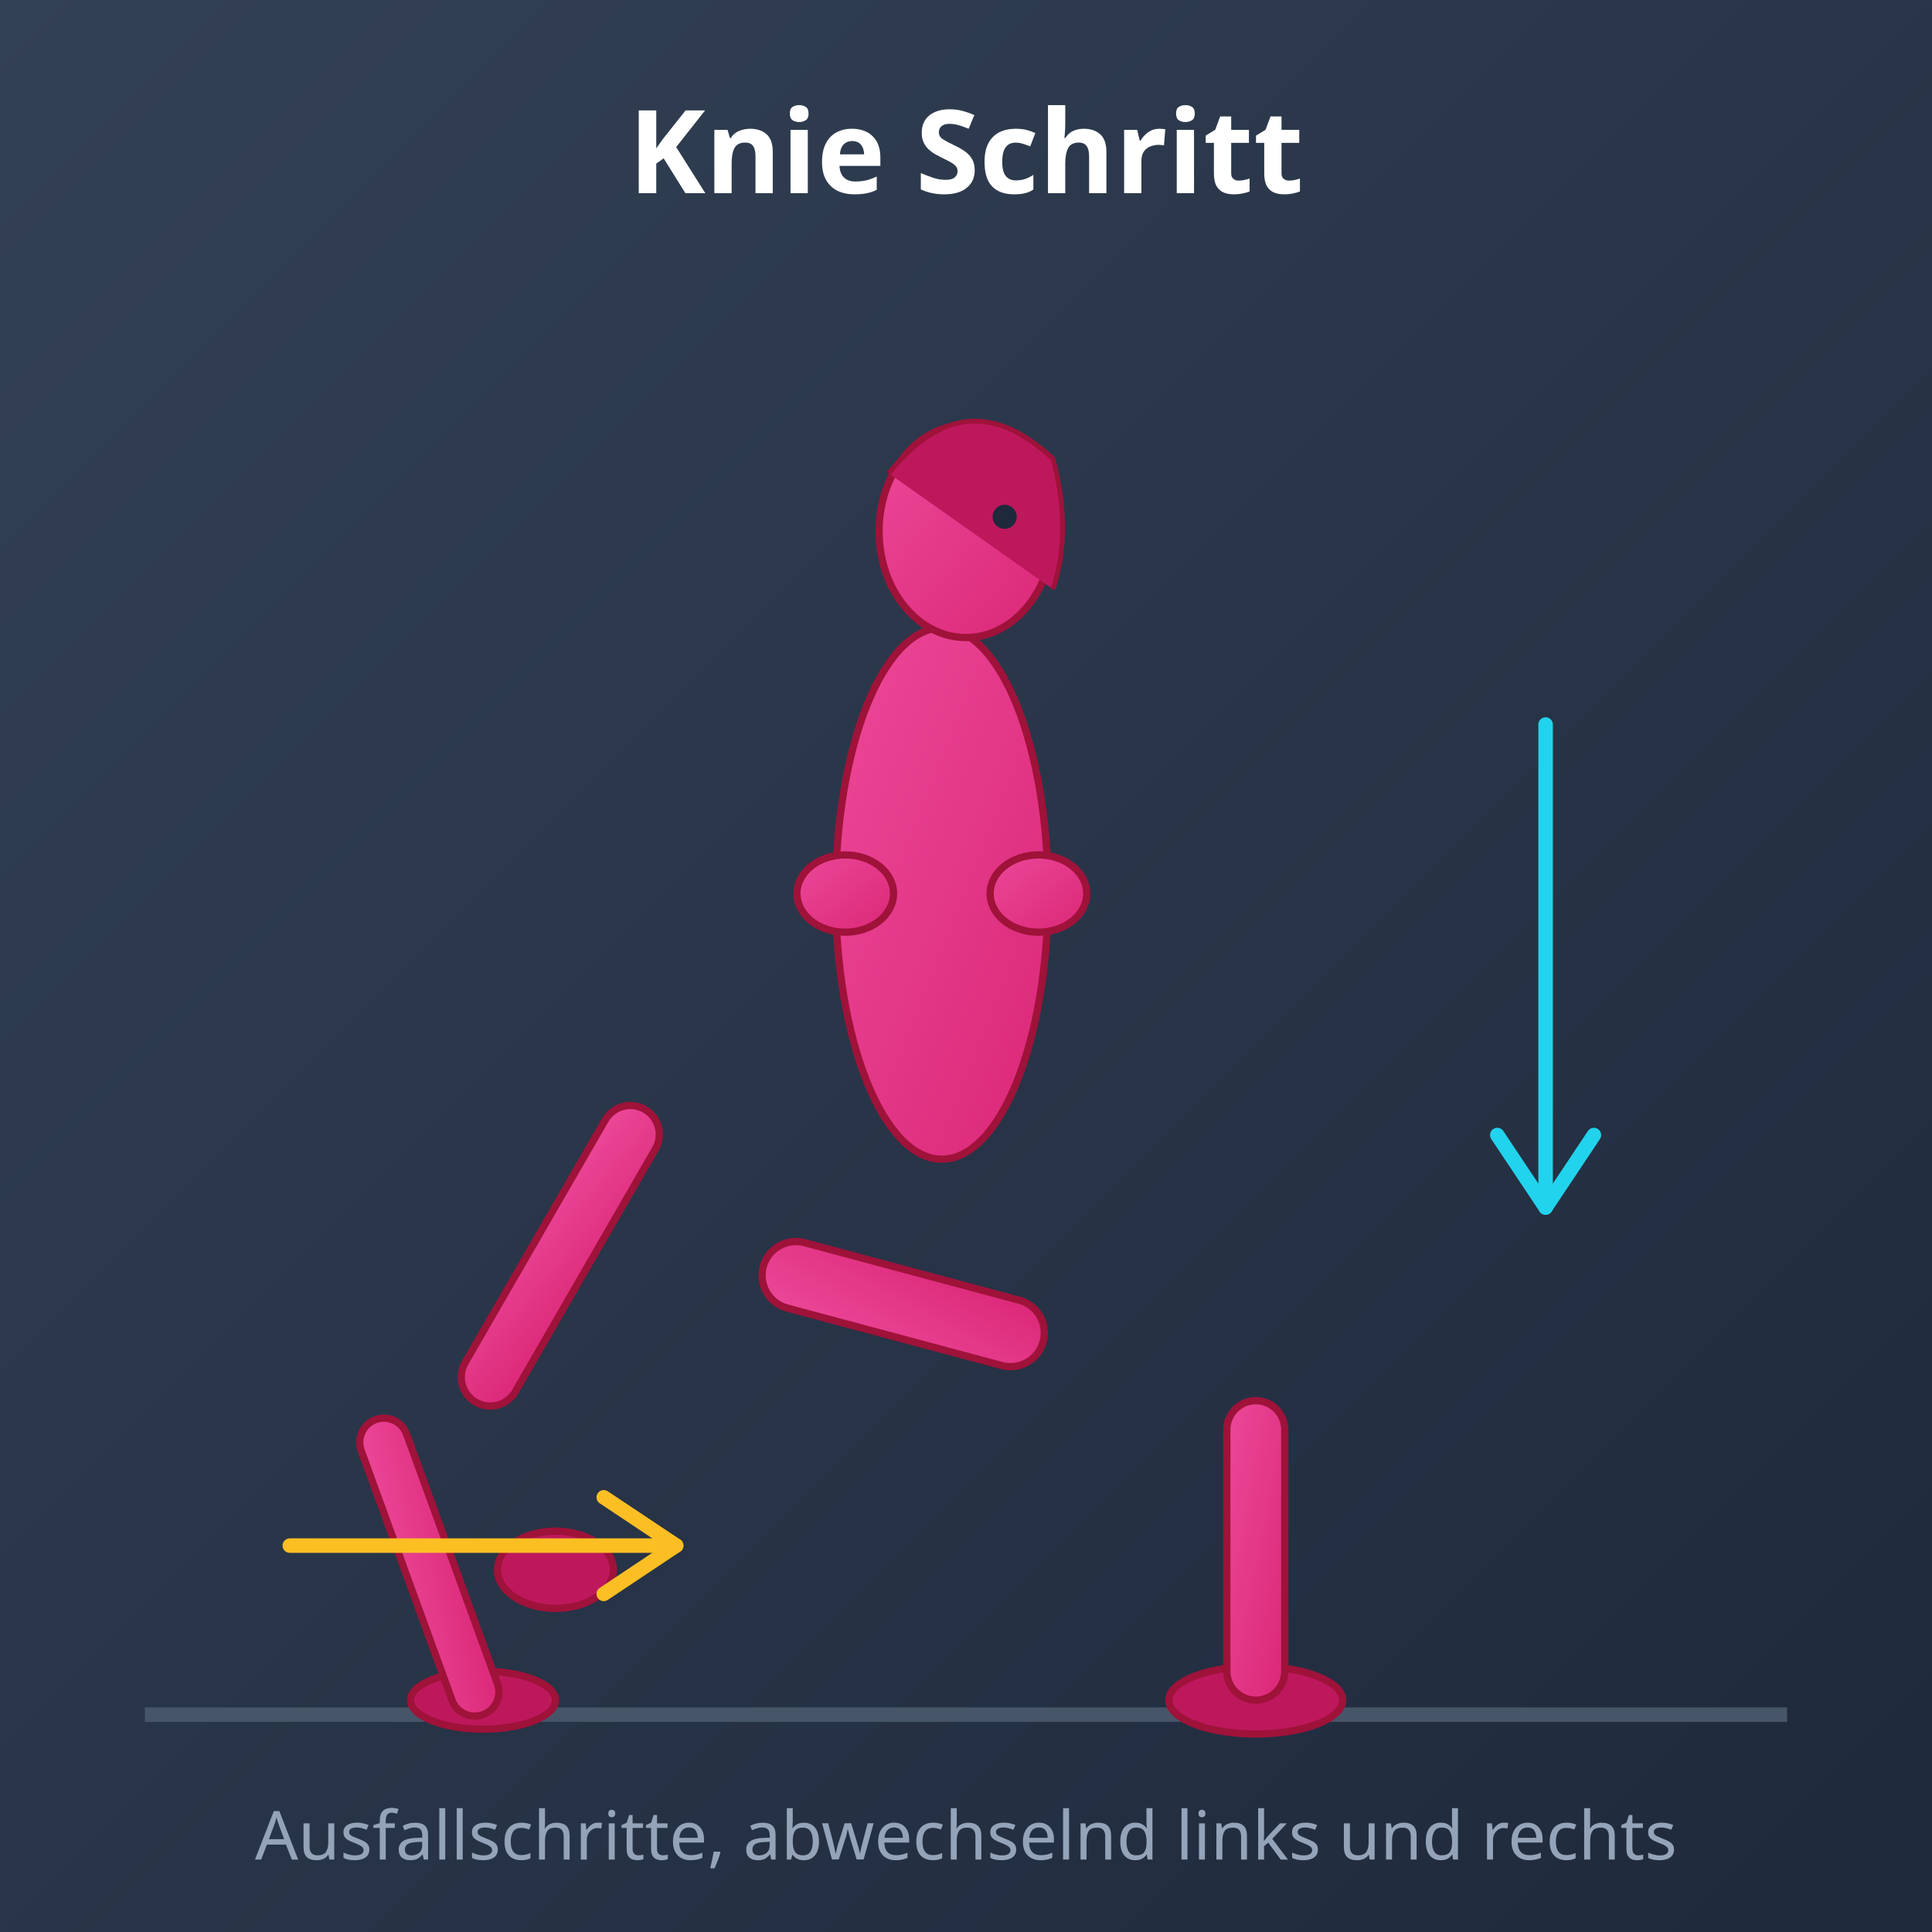
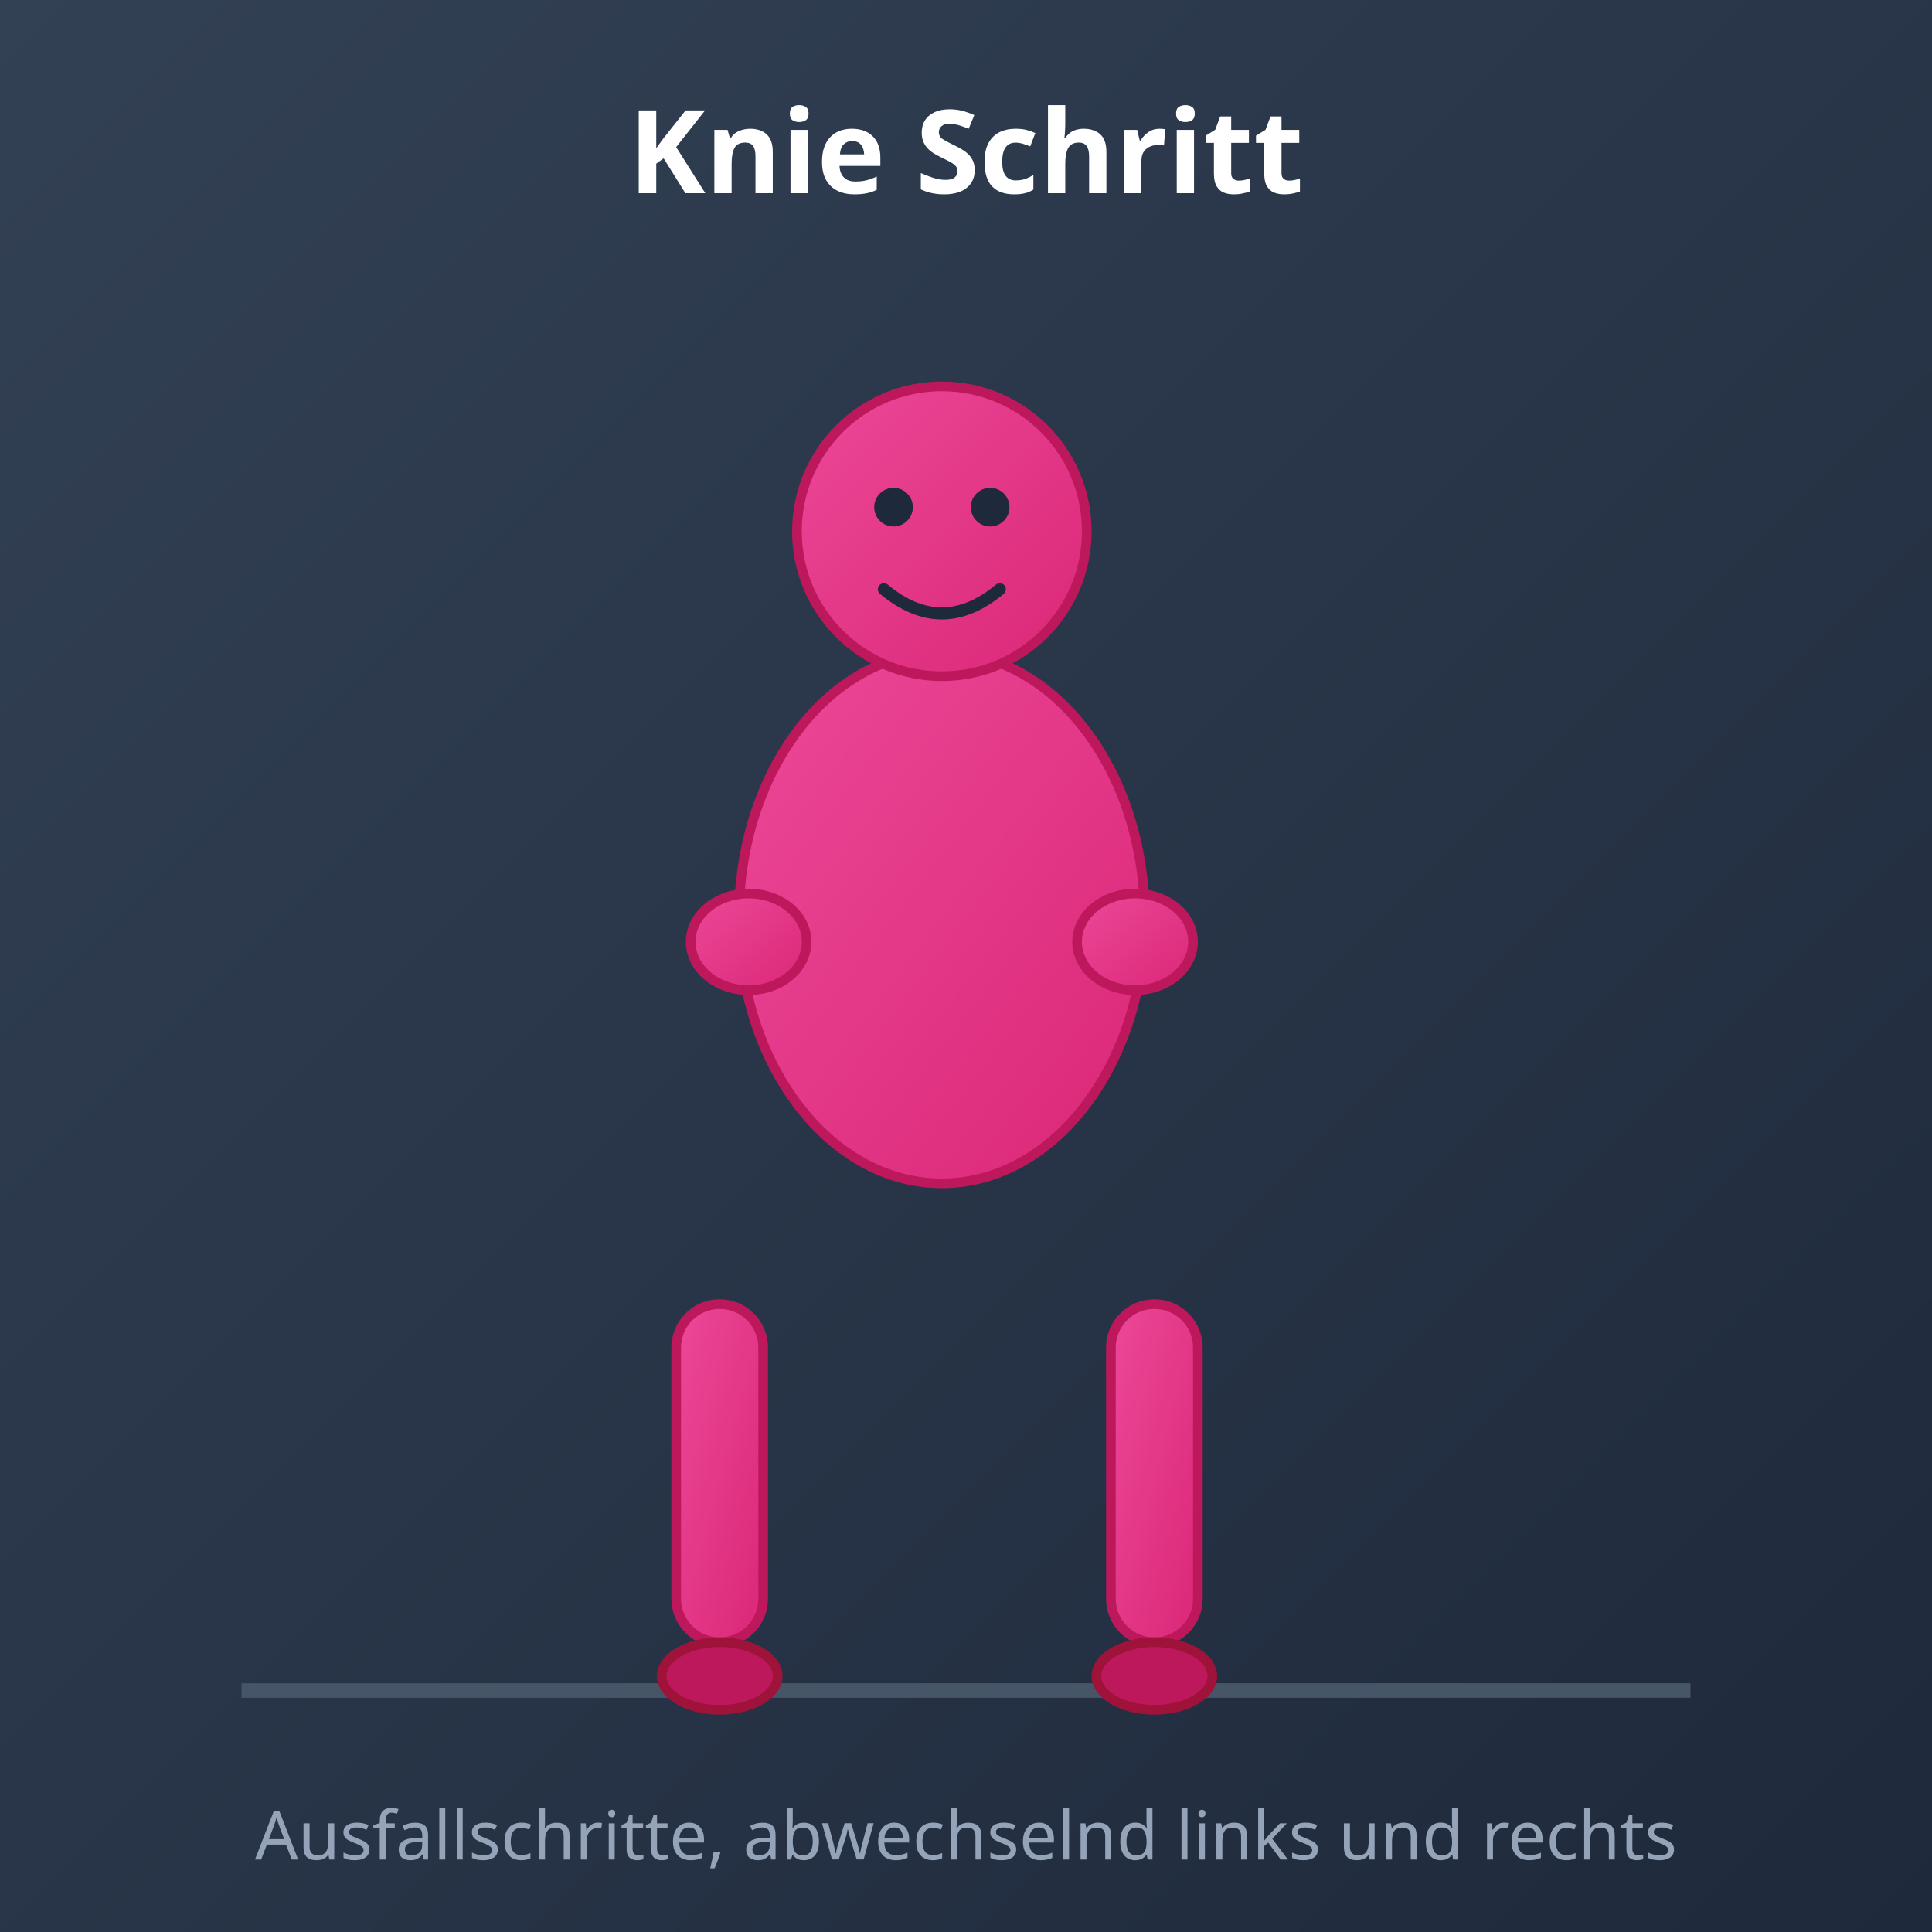
<svg xmlns="http://www.w3.org/2000/svg" width="400" height="400" viewBox="0 0 400 400">
  <defs>
    <linearGradient id="bgLunge" x1="0%" y1="0%" x2="100%" y2="100%">
      <stop offset="0%" style="stop-color:#334155;stop-opacity:1" />
      <stop offset="100%" style="stop-color:#1e293b;stop-opacity:1" />
    </linearGradient>
    <linearGradient id="bodyLunge" x1="0%" y1="0%" x2="100%" y2="100%">
      <stop offset="0%" style="stop-color:#ec4899;stop-opacity:1" />
      <stop offset="100%" style="stop-color:#db2777;stop-opacity:1" />
    </linearGradient>
  </defs>
  <rect width="400" height="400" fill="url(#bgLunge)" />
  <text x="200" y="40" font-family="system-ui" font-size="24" font-weight="bold" fill="#ffffff" text-anchor="middle">Knie Schritt</text>
-   <line x1="30" y1="355" x2="370" y2="355" stroke="#475569" stroke-width="3" />
-   <ellipse cx="100" cy="352" rx="15" ry="6" fill="#be185d" stroke="#9f1239" stroke-width="1.5" />
-   <rect x="95" y="290" width="10" height="65" rx="5" fill="url(#bodyLunge)" stroke="#9f1239" stroke-width="1.5" transform="rotate(-20 100 355)" />
-   <rect x="110" y="225" width="12" height="70" rx="6" fill="url(#bodyLunge)" stroke="#9f1239" stroke-width="1.5" transform="rotate(30 116 260)" />
-   <ellipse cx="115" cy="325" rx="12" ry="8" fill="#be185d" stroke="#9f1239" stroke-width="1.5" />
-   <ellipse cx="260" cy="352" rx="18" ry="7" fill="#be185d" stroke="#9f1239" stroke-width="1.5" />
-   <rect x="254" y="290" width="12" height="62" rx="6" fill="url(#bodyLunge)" stroke="#9f1239" stroke-width="1.5" />
-   <rect x="180" y="240" width="14" height="60" rx="7" fill="url(#bodyLunge)" stroke="#9f1239" stroke-width="1.5" transform="rotate(-75 187 270)" />
-   <ellipse cx="195" cy="185" rx="22" ry="55" fill="url(#bodyLunge)" stroke="#9f1239" stroke-width="1.5" />
-   <ellipse cx="200" cy="110" rx="18" ry="22" fill="url(#bodyLunge)" stroke="#9f1239" stroke-width="1.5" />
-   <path d="M 184 98 Q 200 78 218 95 Q 222 110 218 122" fill="#be185d" stroke="#9f1239" stroke-width="1" />
-   <circle cx="208" cy="107" r="2.5" fill="#1e293b" />
-   <ellipse cx="175" cy="185" rx="10" ry="8" fill="url(#bodyLunge)" stroke="#9f1239" stroke-width="1.5" />
-   <ellipse cx="215" cy="185" rx="10" ry="8" fill="url(#bodyLunge)" stroke="#9f1239" stroke-width="1.5" />
-   <path d="M 320 150 L 320 250" stroke="#22d3ee" stroke-width="3" fill="none" stroke-linecap="round">
-     <animate attributeName="opacity" values="1;0.3;1" dur="2.5s" repeatCount="indefinite" />
+   <line x1="50" y1="350" x2="350" y2="350" stroke="#475569" stroke-width="3" />
+   <rect x="140" y="270" width="18" height="70" rx="9" fill="url(#bodyLunge)" stroke="#be185d" stroke-width="2">
+     <animateTransform attributeName="transform" type="rotate" values="20 149 290; -20 149 290; 20 149 290" dur="2s" repeatCount="indefinite" />
+   </rect>
+   <ellipse cx="149" cy="347" rx="12" ry="7" fill="#be185d" stroke="#9f1239" stroke-width="2">
+     <animate attributeName="cx" values="165;135;165" dur="2s" repeatCount="indefinite" />
+   </ellipse>
+   <rect x="230" y="270" width="18" height="70" rx="9" fill="url(#bodyLunge)" stroke="#be185d" stroke-width="2">
+     <animateTransform attributeName="transform" type="rotate" values="-20 239 290; 20 239 290; -20 239 290" dur="2s" repeatCount="indefinite" />
+   </rect>
+   <ellipse cx="239" cy="347" rx="12" ry="7" fill="#be185d" stroke="#9f1239" stroke-width="2">
+     <animate attributeName="cx" values="225;255;225" dur="2s" repeatCount="indefinite" />
+   </ellipse>
+   <ellipse cx="195" cy="190" rx="42" ry="55" fill="url(#bodyLunge)" stroke="#be185d" stroke-width="2">
+     <animate attributeName="cy" values="190;220;190" dur="2s" repeatCount="indefinite" />
+   </ellipse>
+   <circle cx="195" cy="110" r="30" fill="url(#bodyLunge)" stroke="#be185d" stroke-width="2">
+     <animate attributeName="cy" values="110;140;110" dur="2s" repeatCount="indefinite" />
+   </circle>
+   <circle cx="185" cy="105" r="4" fill="#1e293b">
+     <animate attributeName="cy" values="105;135;105" dur="2s" repeatCount="indefinite" />
+   </circle>
+   <circle cx="205" cy="105" r="4" fill="#1e293b">
+     <animate attributeName="cy" values="105;135;105" dur="2s" repeatCount="indefinite" />
+   </circle>
+   <path d="M 183 122 Q 195 132 207 122" stroke="#1e293b" stroke-width="2.5" fill="none" stroke-linecap="round">
+     <animate attributeName="d" values="M 183 122 Q 195 132 207 122; M 183 152 Q 195 162 207 152; M 183 122 Q 195 132 207 122" dur="2s" repeatCount="indefinite" />
  </path>
-   <path d="M 320 250 L 310 235 M 320 250 L 330 235" stroke="#22d3ee" stroke-width="3" fill="none" stroke-linecap="round">
-     <animate attributeName="opacity" values="1;0.3;1" dur="2.5s" repeatCount="indefinite" />
-   </path>
-   <path d="M 60 320 L 140 320" stroke="#fbbf24" stroke-width="3" fill="none" stroke-linecap="round">
-     <animate attributeName="opacity" values="0.3;1;0.3" dur="2.5s" repeatCount="indefinite" />
-   </path>
-   <path d="M 140 320 L 125 310 M 140 320 L 125 330" stroke="#fbbf24" stroke-width="3" fill="none" stroke-linecap="round">
-     <animate attributeName="opacity" values="0.3;1;0.3" dur="2.5s" repeatCount="indefinite" />
-   </path>
+   <ellipse cx="155" cy="195" rx="12" ry="10" fill="url(#bodyLunge)" stroke="#be185d" stroke-width="2">
+     <animate attributeName="cy" values="195;225;195" dur="2s" repeatCount="indefinite" />
+   </ellipse>
+   <ellipse cx="235" cy="195" rx="12" ry="10" fill="url(#bodyLunge)" stroke="#be185d" stroke-width="2">
+     <animate attributeName="cy" values="195;225;195" dur="2s" repeatCount="indefinite" />
+   </ellipse>
+   <circle cx="320" cy="120" r="3" fill="#fbbf24" opacity="0">
+     <animate attributeName="opacity" values="0;1;0" dur="2s" repeatCount="indefinite" />
+     <animate attributeName="r" values="2;4;2" dur="2s" repeatCount="indefinite" />
+   </circle>
+   <circle cx="80" cy="140" r="3" fill="#22d3ee" opacity="0">
+     <animate attributeName="opacity" values="0;1;0" dur="2s" begin="0.5s" repeatCount="indefinite" />
+     <animate attributeName="r" values="2;4;2" dur="2s" repeatCount="indefinite" />
+   </circle>
  <text x="200" y="385" font-family="system-ui" font-size="14" fill="#94a3b8" text-anchor="middle">Ausfallschritte, abwechselnd links und rechts</text>
</svg>
